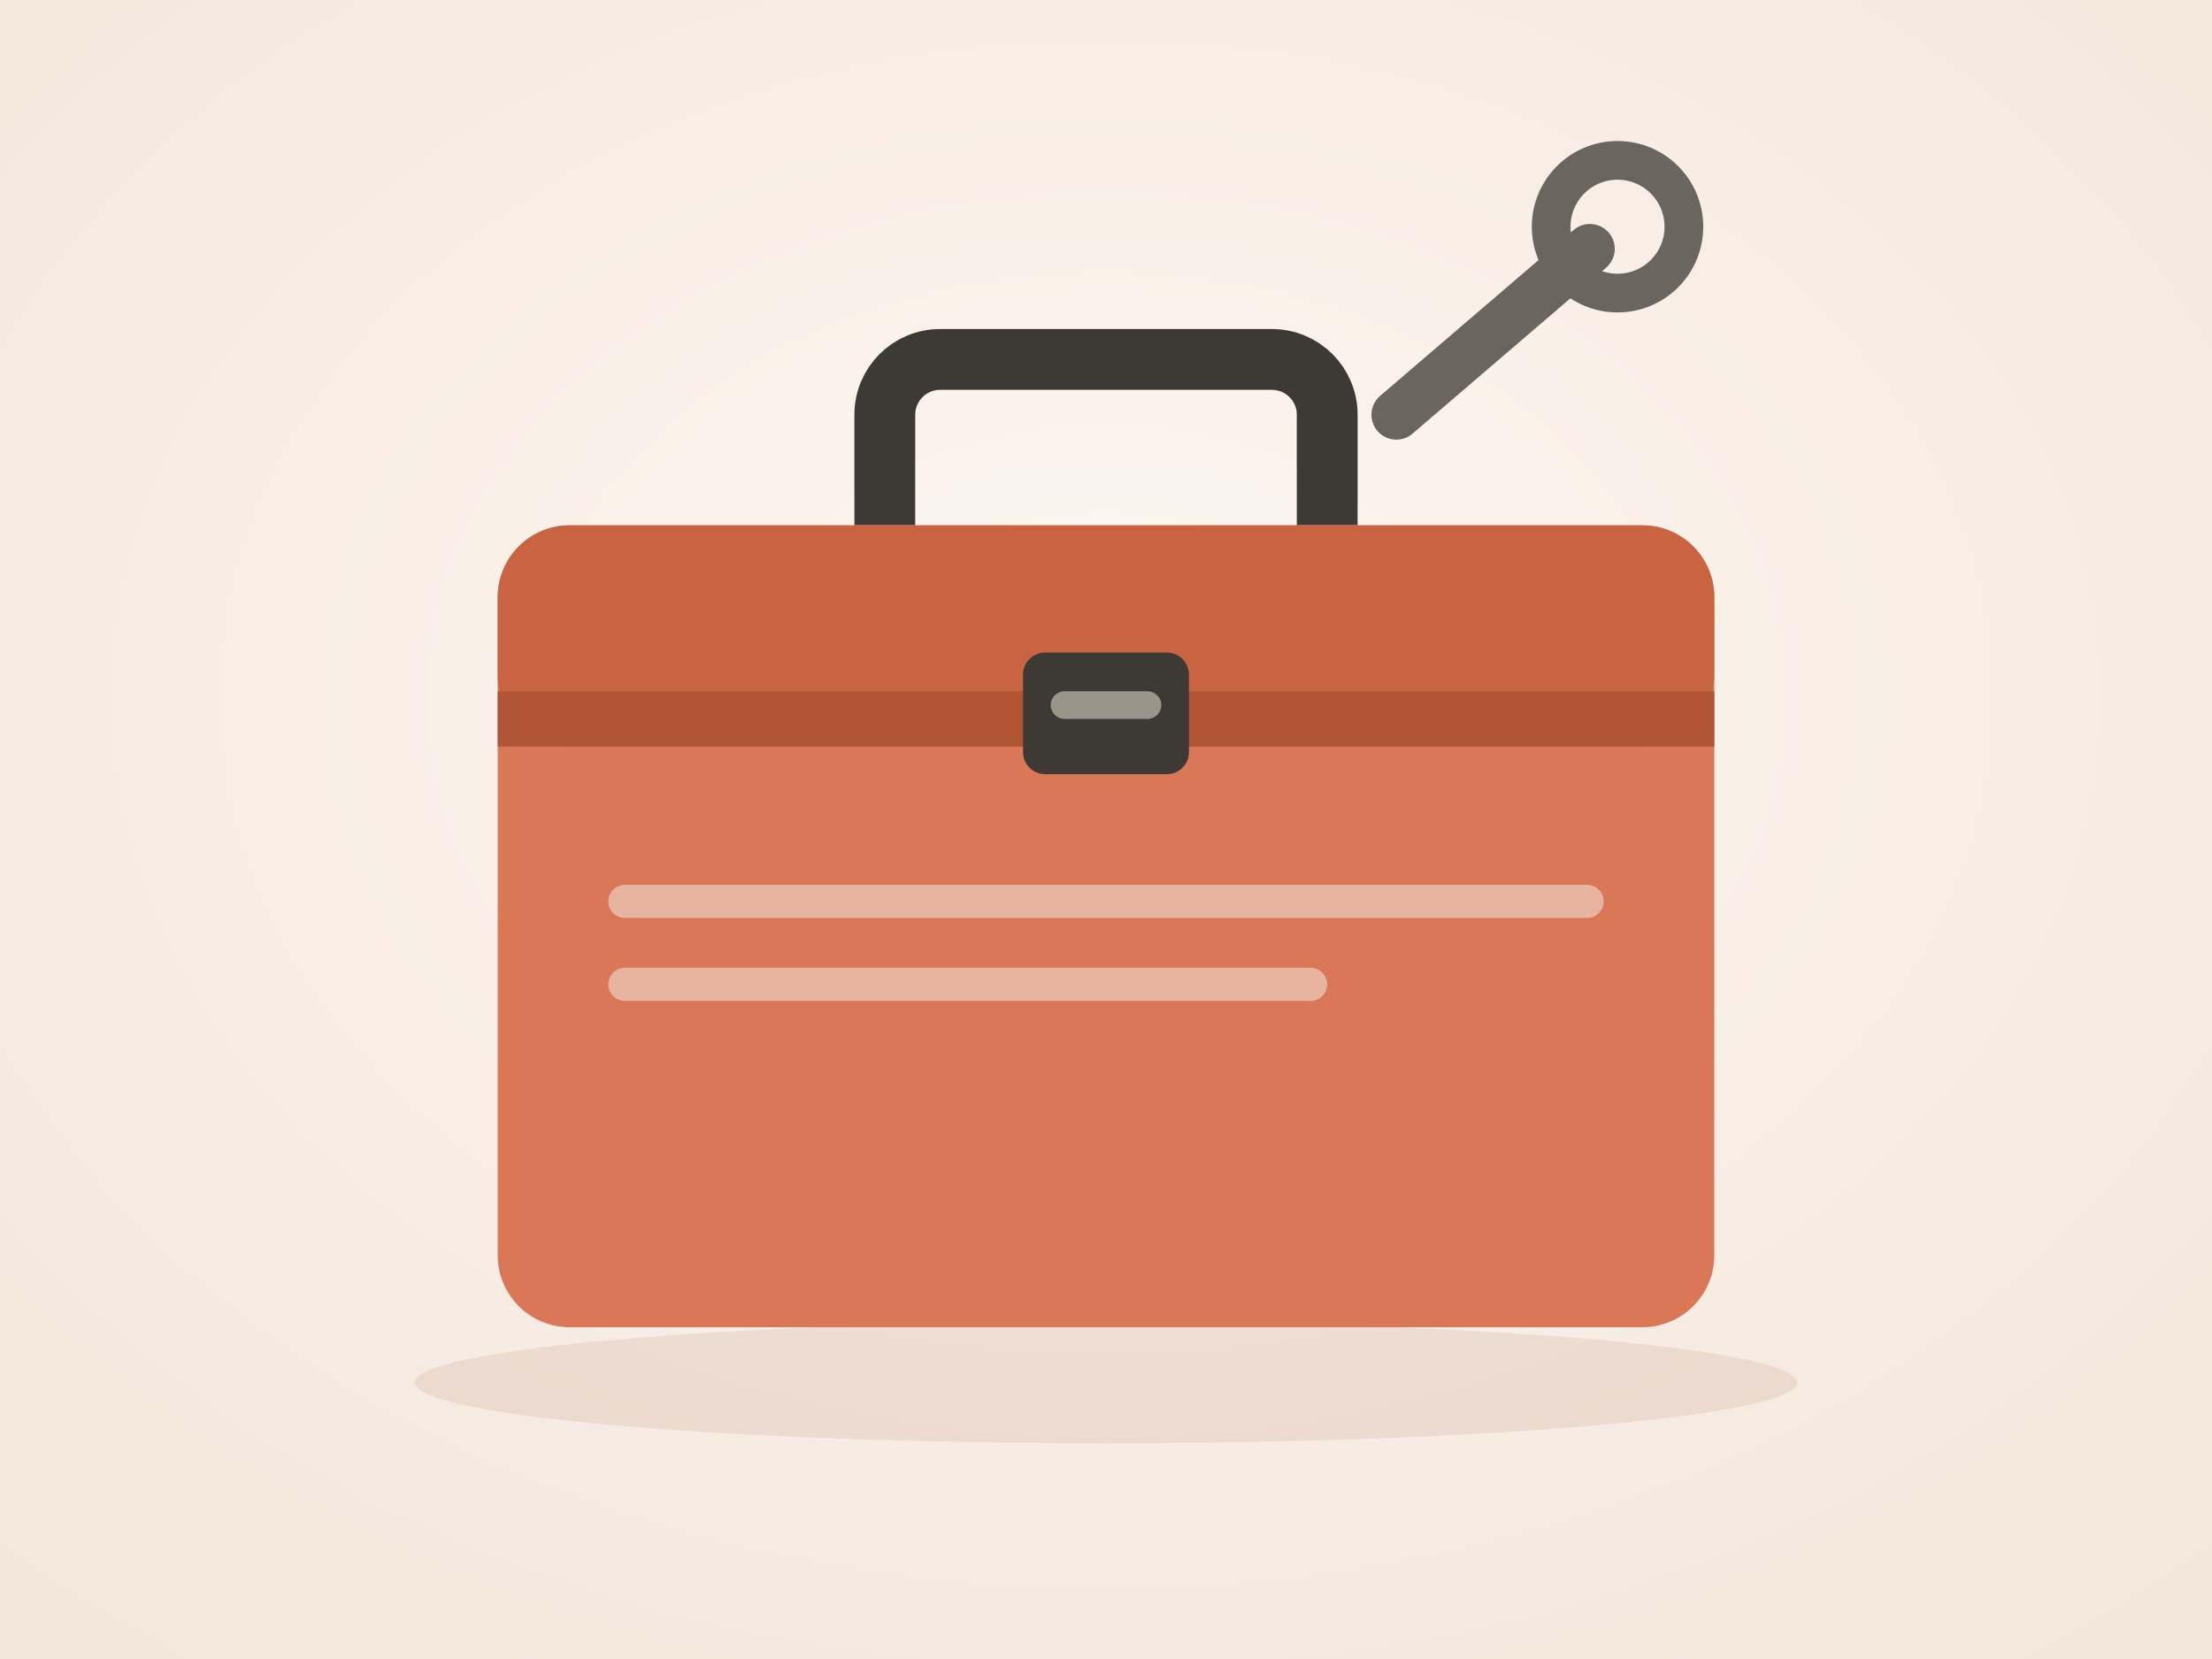
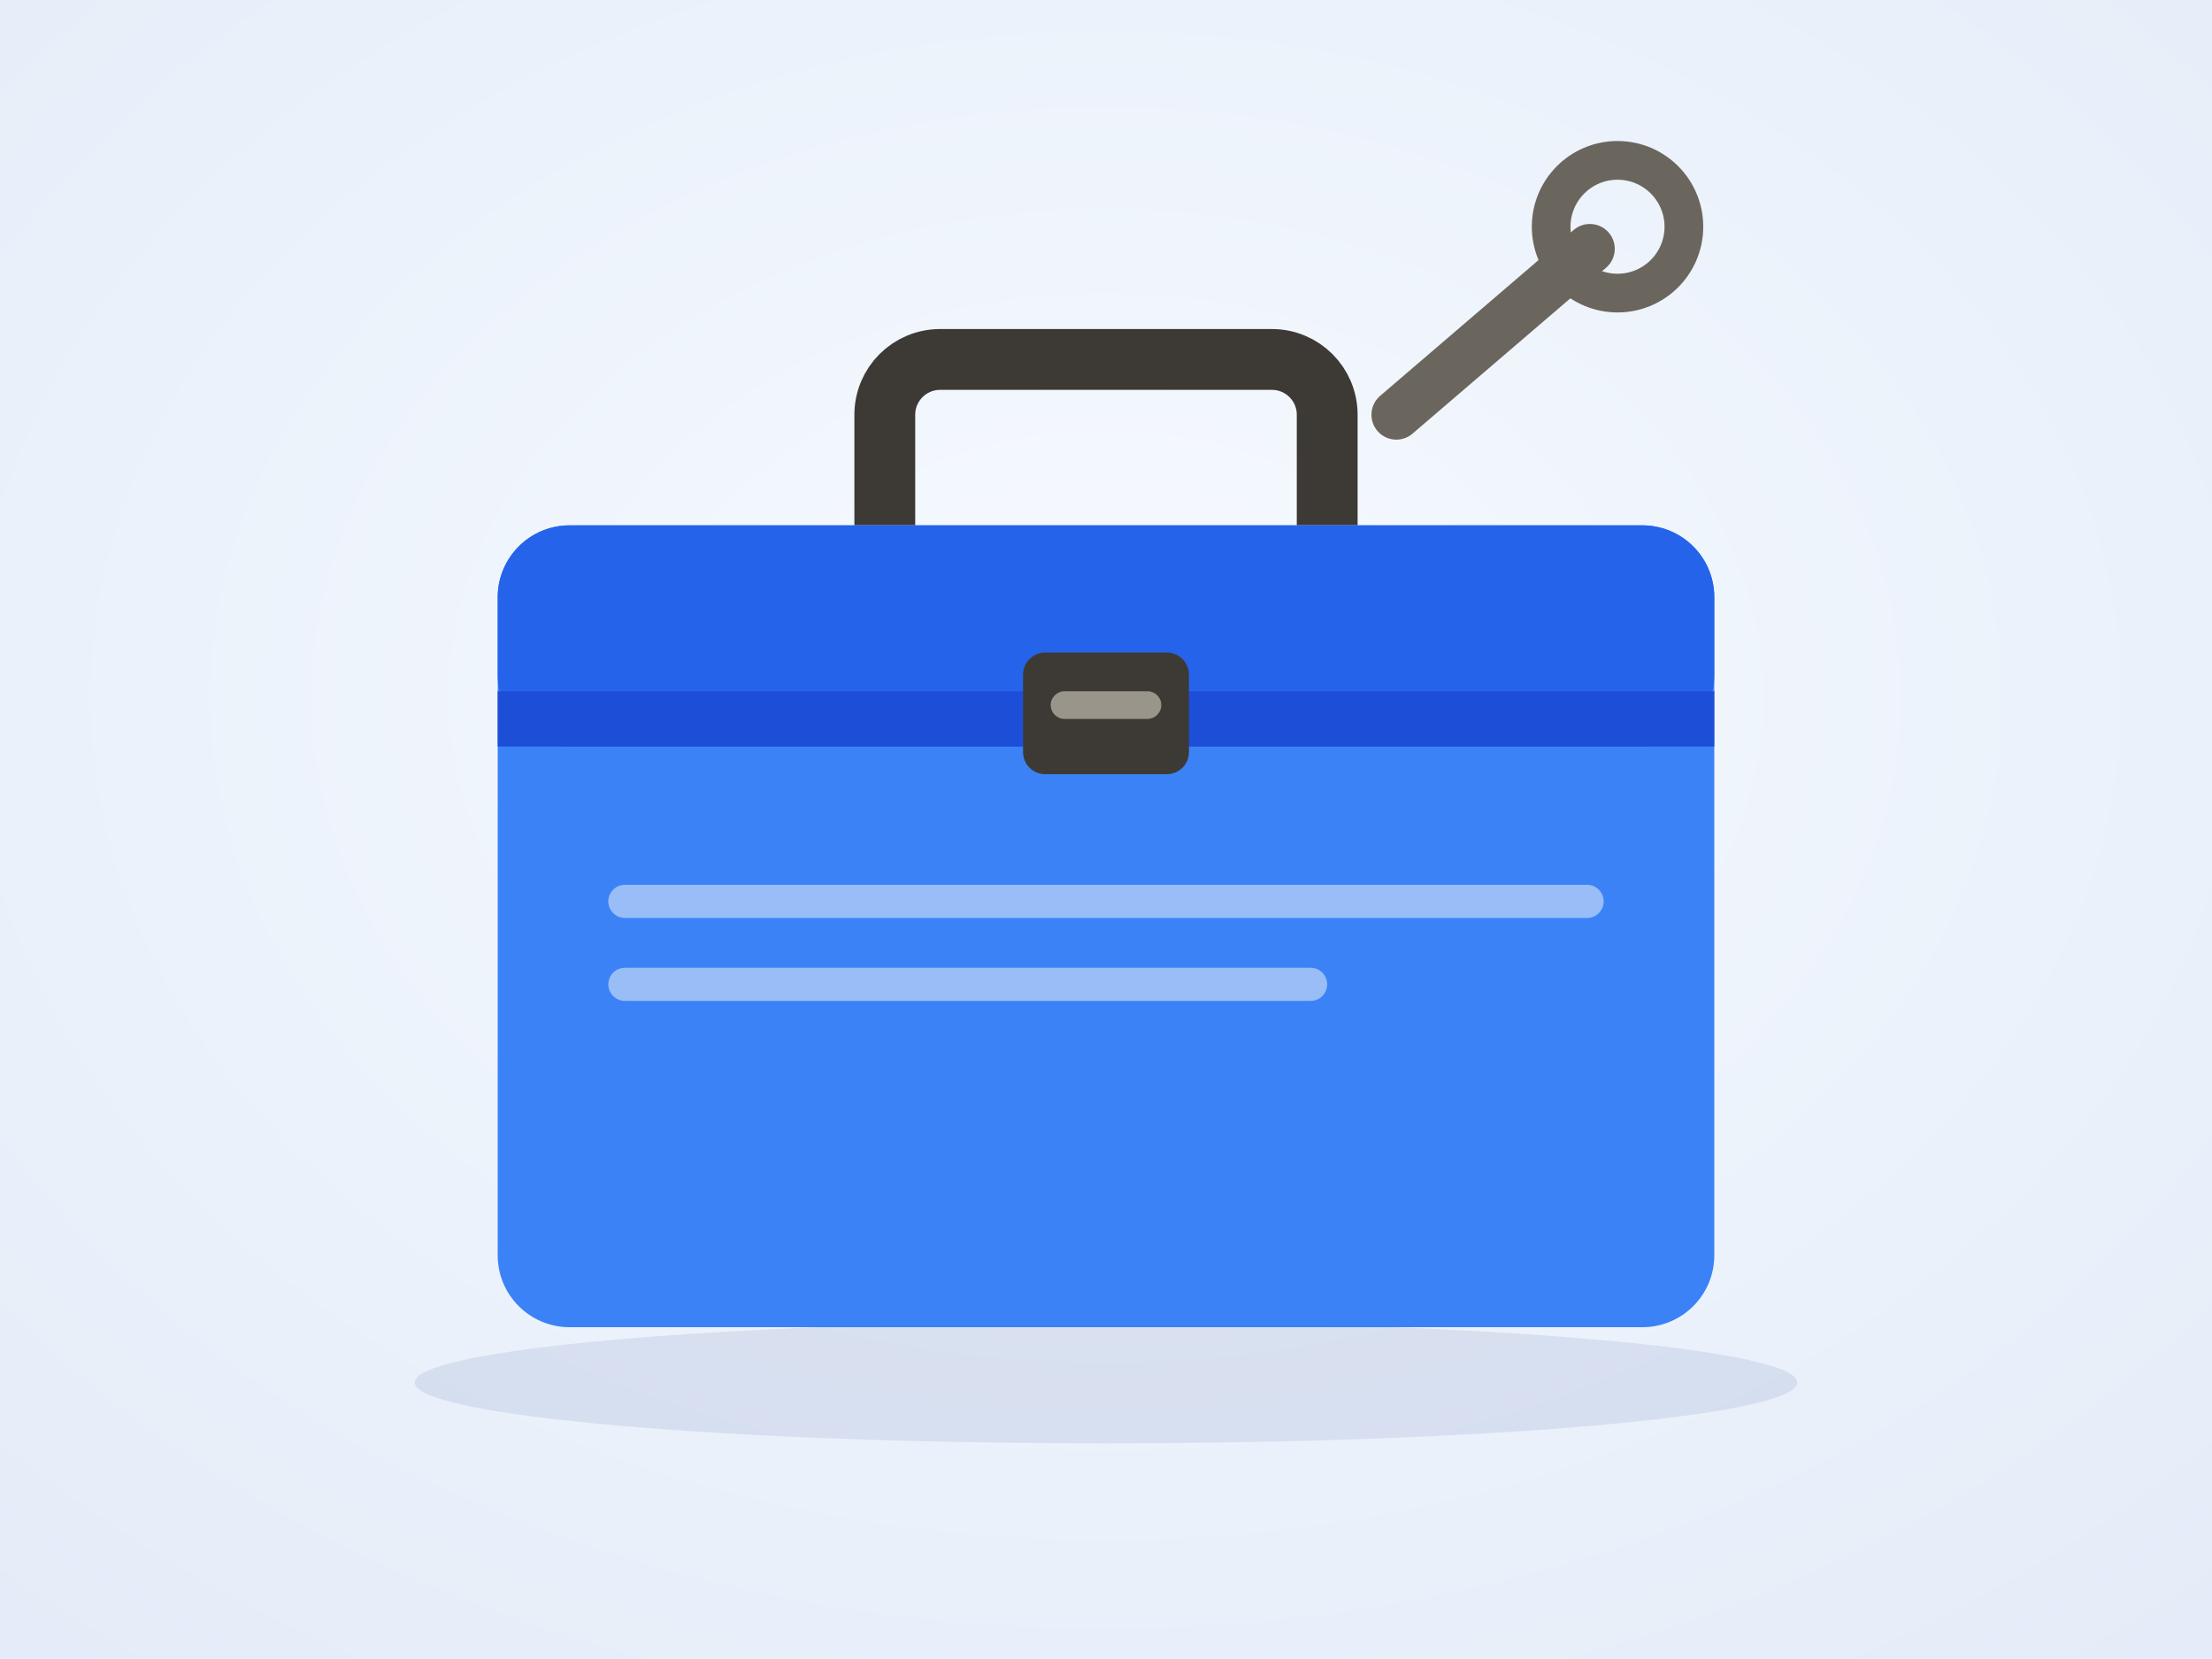
<svg xmlns="http://www.w3.org/2000/svg" viewBox="0 0 800 600">
  <defs>
    <radialGradient id="bg" cx="50%" cy="42%" r="75%">
-       <stop offset="0%" stop-color="#FDF6F1" />
-       <stop offset="100%" stop-color="#F3E6DA" />
+       <stop offset="0%" stop-color="#F7FAFF" />
+       <stop offset="100%" stop-color="#E3ECF8" />
    </radialGradient>
  </defs>
  <rect width="800" height="600" fill="url(#bg)" />
-   <ellipse cx="400" cy="500" rx="250" ry="22" fill="#8C4229" opacity=".10" />
+   <ellipse cx="400" cy="500" rx="250" ry="22" fill="#1E3A8A" opacity=".10" />
  <path d="M320 190 v-40 a20 20 0 0 1 20 -20 h120 a20 20 0 0 1 20 20 v40" fill="none" stroke="#3D3A35" stroke-width="22" />
-   <rect x="180" y="190" width="440" height="290" rx="26" fill="#D97757" />
-   <rect x="180" y="190" width="440" height="80" rx="26" fill="#C96442" />
-   <rect x="180" y="250" width="440" height="20" fill="#B05534" />
+   <rect x="180" y="190" width="440" height="290" rx="26" fill="#3B82F6" />
+   <rect x="180" y="190" width="440" height="80" rx="26" fill="#2563EB" />
+   <rect x="180" y="250" width="440" height="20" fill="#1D4ED8" />
  <rect x="370" y="236" width="60" height="44" rx="8" fill="#3D3A35" />
  <rect x="380" y="250" width="40" height="10" rx="5" fill="#9A958B" />
-   <g fill="#F3E6DA" opacity=".55">
+   <g fill="#E3ECF8" opacity=".55">
    <rect x="220" y="320" width="360" height="12" rx="6" />
    <rect x="220" y="350" width="260" height="12" rx="6" />
  </g>
  <path d="M505 150 l70 -60" stroke="#6B665D" stroke-width="18" stroke-linecap="round" />
  <circle cx="585" cy="82" r="24" fill="none" stroke="#6B665D" stroke-width="14" />
</svg>
